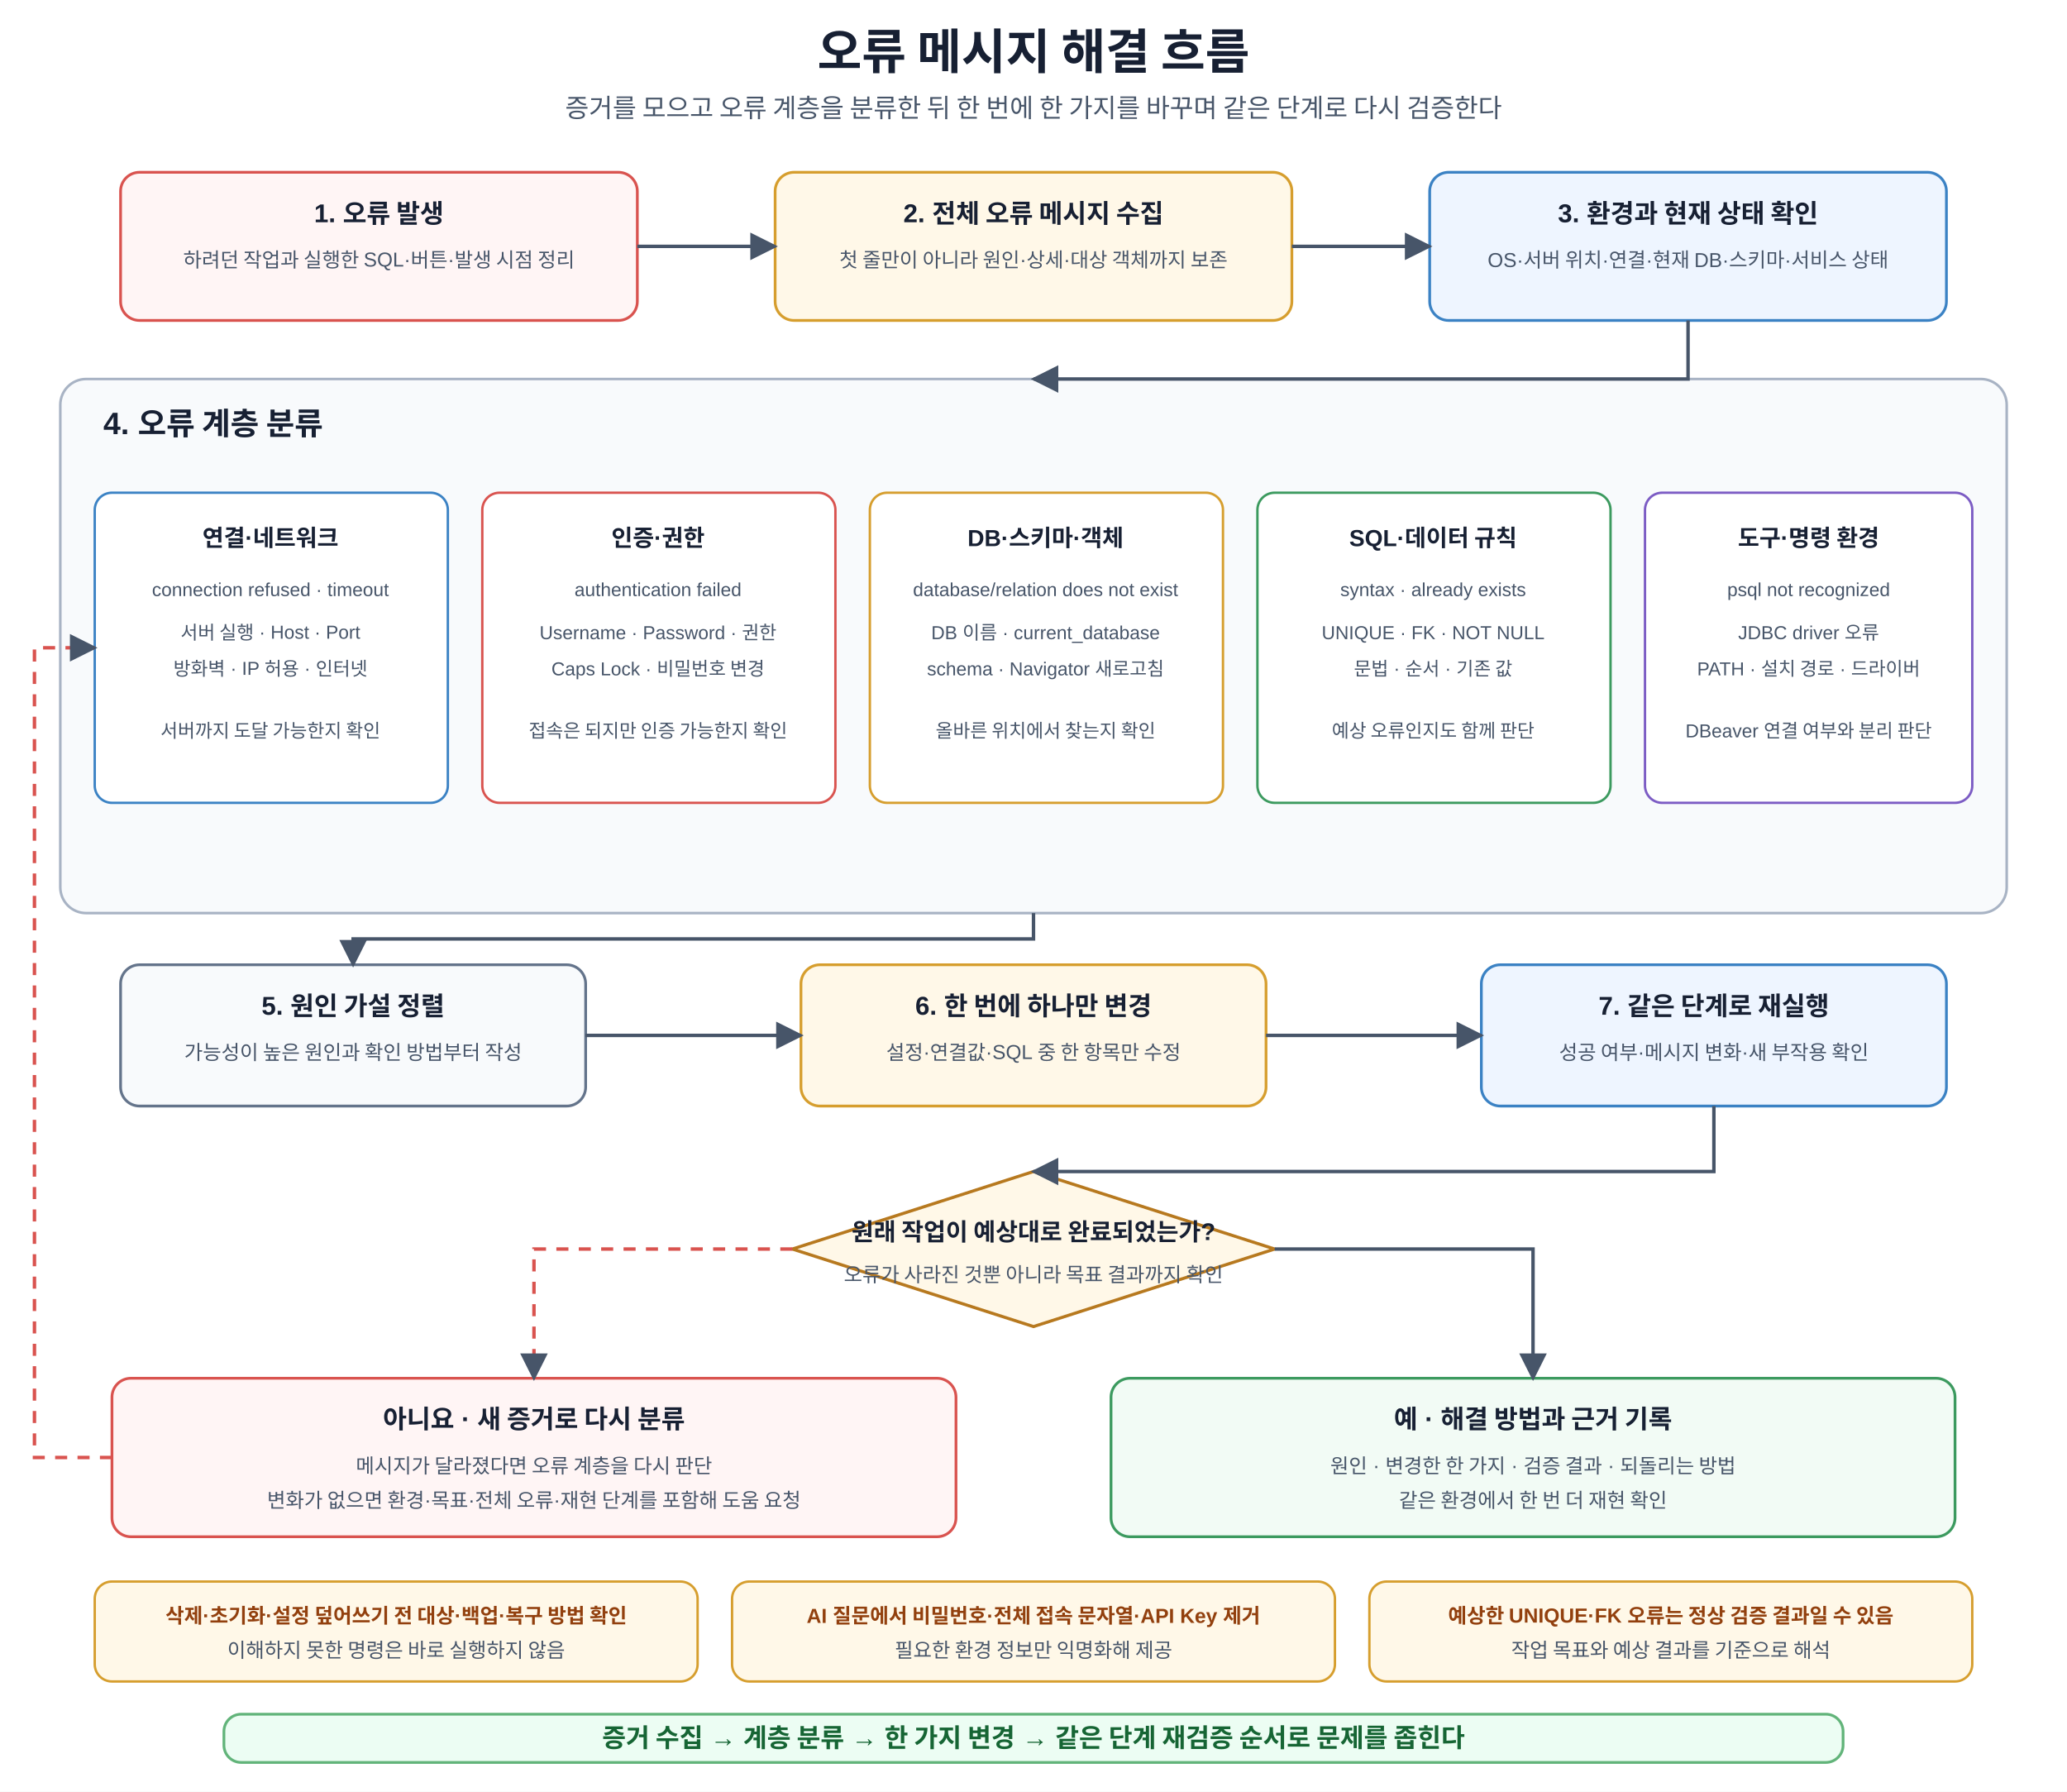
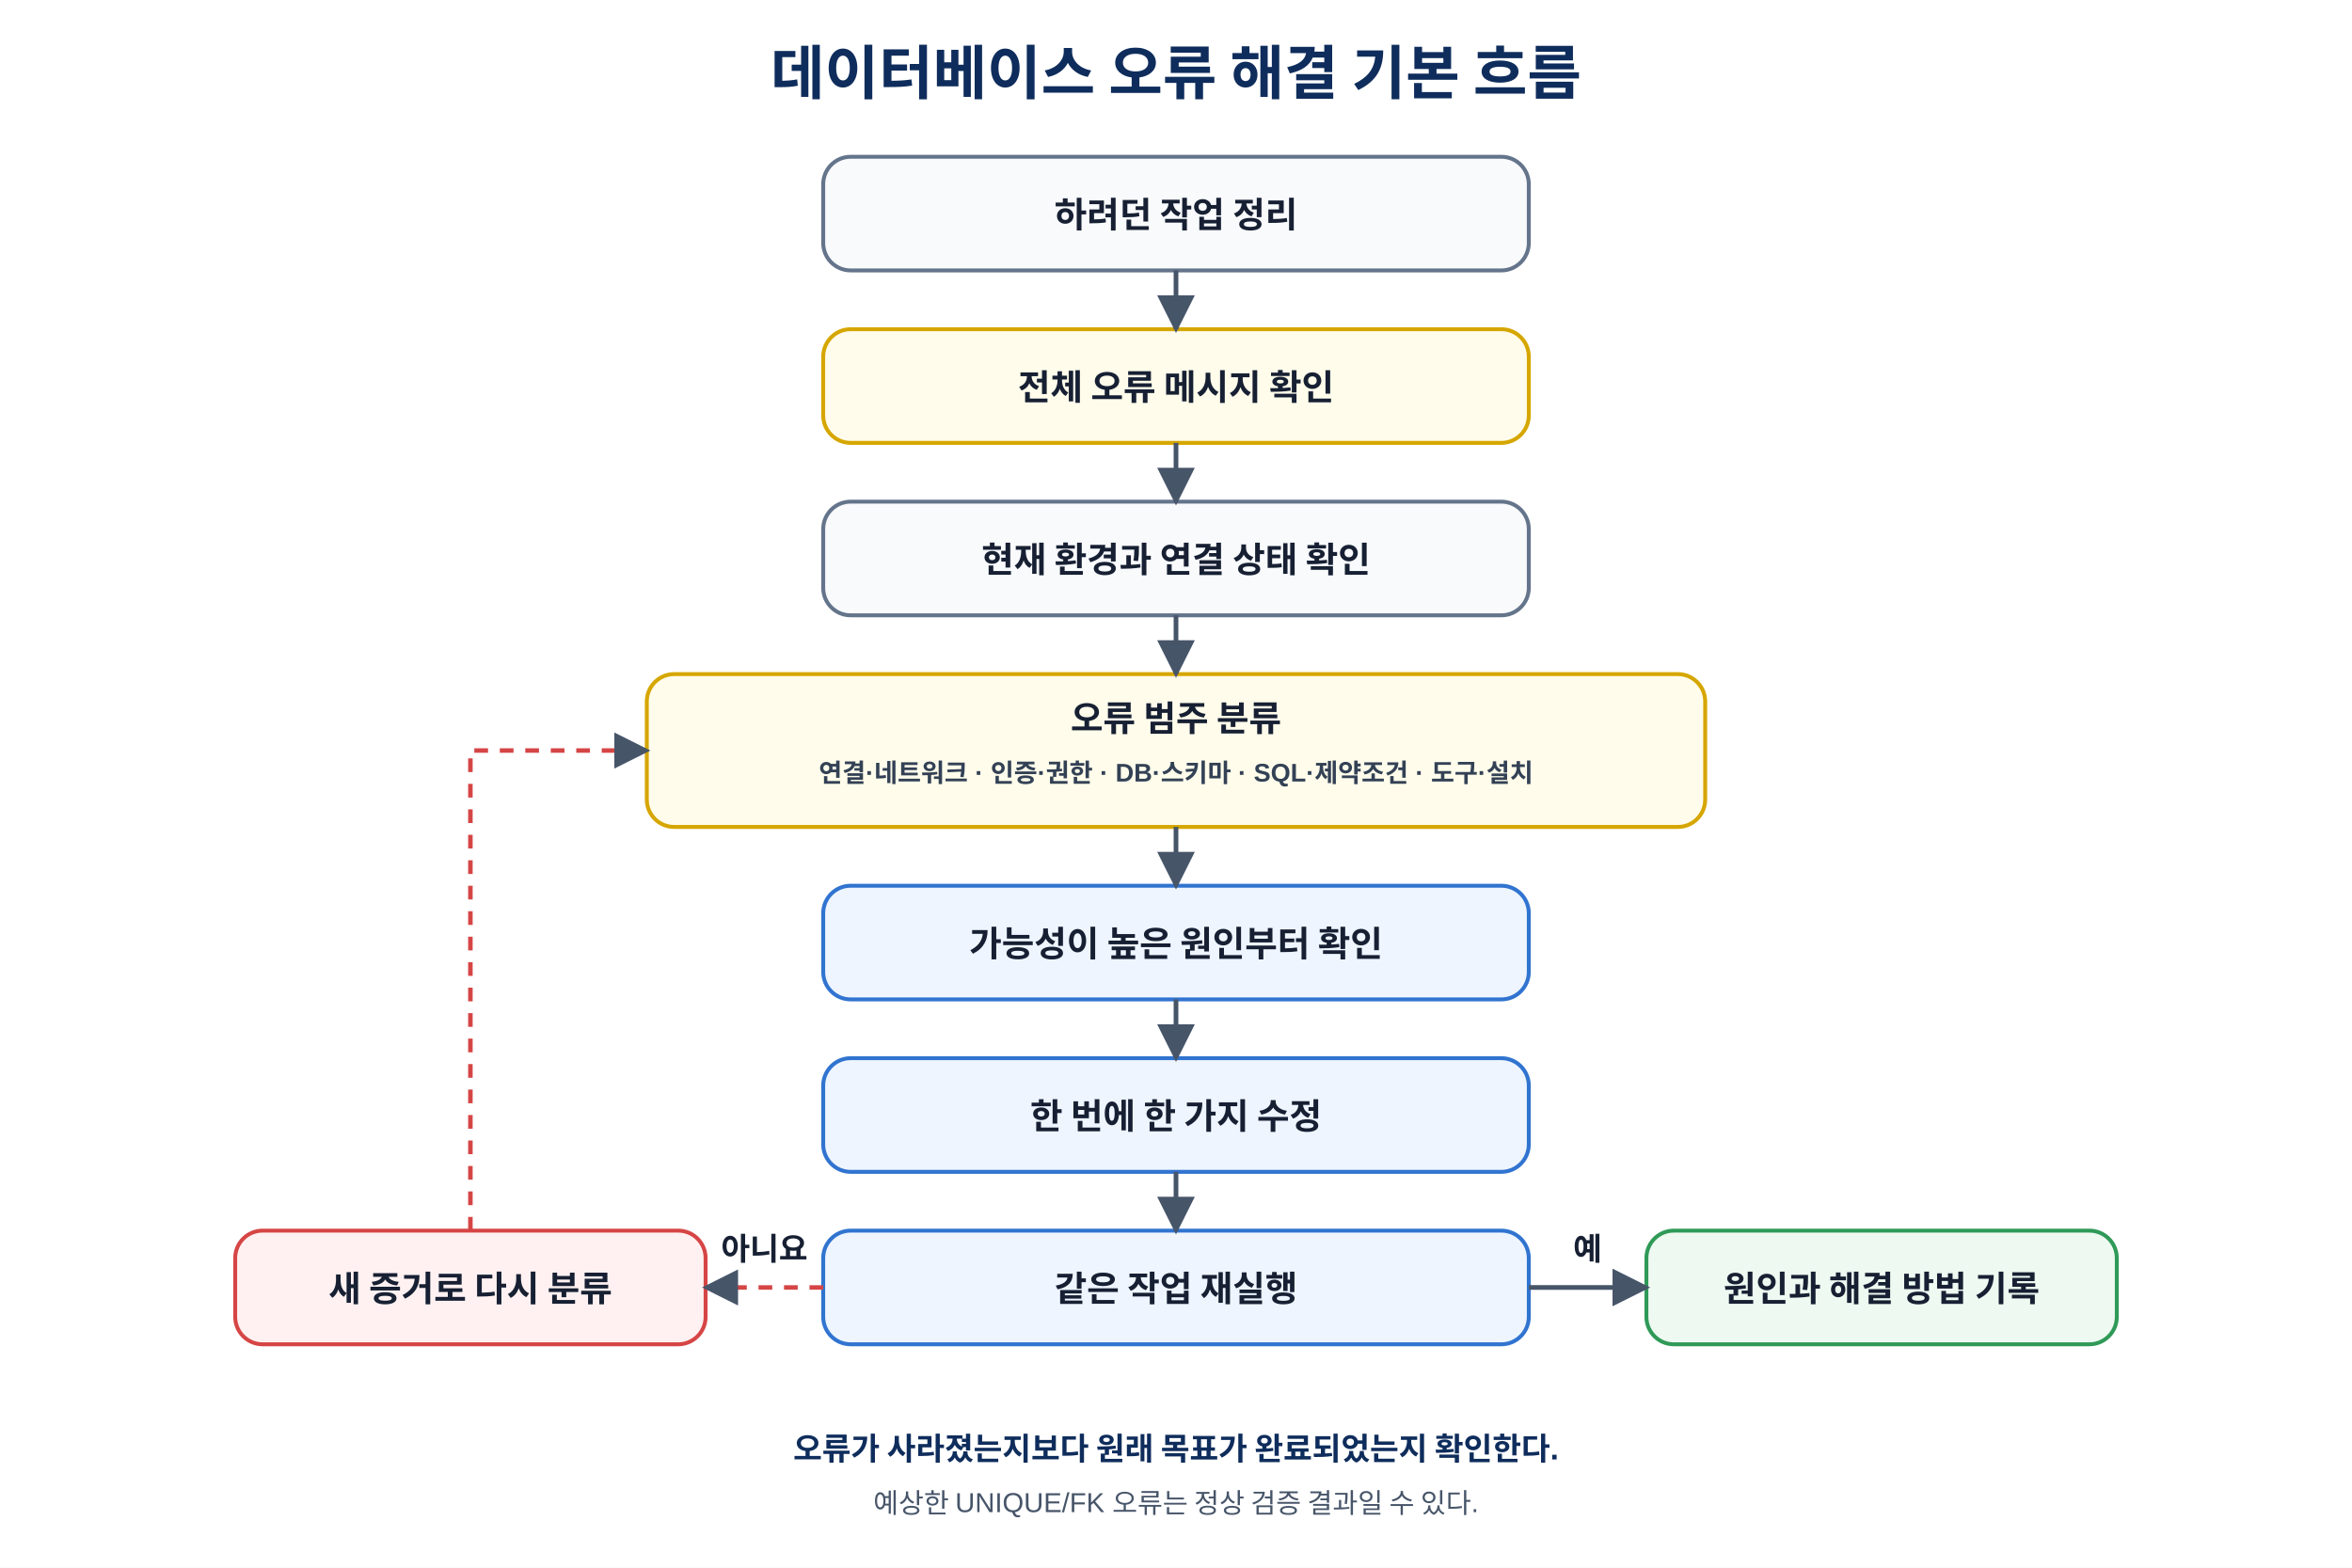
- <svg xmlns="http://www.w3.org/2000/svg" width="1200" height="1040" viewBox="0 0 1200 1040" role="img" aria-labelledby="title desc">
+ <svg xmlns="http://www.w3.org/2000/svg" width="100%" viewBox="0 0 1200 800" role="img" aria-labelledby="title desc">
  <defs>
-     <marker id="a" viewBox="0 0 10 10" refX="9" refY="5" markerWidth="8" markerHeight="8" orient="auto">
-       <path d="M0 0L10 5L0 10z" fill="#475569" />
+     <marker id="arrow" viewBox="0 0 10 10" refX="9" refY="5" markerWidth="8" markerHeight="8" orient="auto">
+       <path d="M0 0L10 5L0 10Z" fill="#475569" />
    </marker>
-     <style>text{font-family:Malgun Gothic,Apple SD Gothic Neo,Noto Sans KR,Arial,sans-serif;fill:#172033}.t{font-size:28px;font-weight:700;text-anchor:middle}.s{font-size:15px;text-anchor:middle;fill:#475569}.step{fill:#fff;stroke-width:1.6;rx:11}.blue{fill:#eef5ff;stroke:#3b82c4}.orange{fill:#fff8e8;stroke:#d69e2e}.green{fill:#f2fbf5;stroke:#3c9a5f}.purple{fill:#f5f1ff;stroke:#7c5cc4}.red{fill:#fff5f5;stroke:#d9534f}.gray{fill:#f8fafc;stroke:#64748b}.h{font-size:15px;font-weight:700;text-anchor:middle}.m{font-size:11.7px;text-anchor:middle;fill:#475569}.panel{fill:#f8fafc;stroke:#a8b3c4;stroke-width:1.5;rx:15}.pt{font-size:18px;font-weight:700}.card{fill:#fff;stroke-width:1.4;rx:10}.ch{font-size:13.5px;font-weight:700;text-anchor:middle}.cm{font-size:10.9px;text-anchor:middle;fill:#475569}.decision{fill:#fff8e8;stroke:#b7791f;stroke-width:1.8}.dt{font-size:14px;font-weight:700;text-anchor:middle}.arr{stroke:#475569;stroke-width:2;fill:none;marker-end:url(#a)}.back{stroke:#d9534f;stroke-width:2;fill:none;stroke-dasharray:7 6;marker-end:url(#a)}.note{fill:#fff8e8;stroke:#d69e2e;stroke-width:1.4;rx:10}.nt{font-size:11.8px;font-weight:700;text-anchor:middle;fill:#92400e}.core{fill:#ecfdf3;stroke:#62b47a;stroke-width:1.6;rx:10}.cv{font-size:15px;font-weight:700;text-anchor:middle;fill:#166534}</style>
+     <style>
+       text{font-family:"Malgun Gothic","Apple SD Gothic Neo","Noto Sans KR",Arial,sans-serif;fill:#172033}
+       .title{font-size:30px;font-weight:700;text-anchor:middle;fill:#0f2d5c}
+       .box{fill:#f8fafc;stroke:#64748b;stroke-width:2}
+       .warn{fill:#fffceb;stroke:#d6a600;stroke-width:2}
+       .fix{fill:#eef5ff;stroke:#3174d0;stroke-width:2}
+       .ok{fill:#eef9f1;stroke:#2f9a58;stroke-width:2}
+       .bad{fill:#fff1f1;stroke:#d64545;stroke-width:2}
+       .name{font-size:18px;font-weight:700;text-anchor:middle}
+       .sub{font-size:14px;text-anchor:middle;fill:#475569}
+       .tag{font-size:13px;font-weight:700;text-anchor:middle;fill:#334155}
+       .line{stroke:#475569;stroke-width:2.4;fill:none;marker-end:url(#arrow)}
+       .loop{stroke:#d64545;stroke-width:2.3;fill:none;stroke-dasharray:7 6;marker-end:url(#arrow)}
+       .label{font-size:16px;font-weight:700;text-anchor:middle}
+       .note{font-size:16px;font-weight:700;text-anchor:middle;fill:#0f2d5c}
+     </style>
  </defs>
-   <rect width="1200" height="1040" fill="#fff" />
-   <text x="600" y="40" class="t">오류 메시지 해결 흐름</text>
-   <text x="600" y="68" class="s">증거를 모으고 오류 계층을 분류한 뒤 한 번에 한 가지를 바꾸며 같은 단계로 다시 검증한다</text>
-   <rect x="70" y="100" width="300" height="86" class="step red" />
-   <text x="220" y="129" class="h">1. 오류 발생</text>
-   <text x="220" y="155" class="m">하려던 작업과 실행한 SQL·버튼·발생 시점 정리</text>
-   <rect x="450" y="100" width="300" height="86" class="step orange" />
-   <text x="600" y="129" class="h">2. 전체 오류 메시지 수집</text>
-   <text x="600" y="155" class="m">첫 줄만이 아니라 원인·상세·대상 객체까지 보존</text>
-   <rect x="830" y="100" width="300" height="86" class="step blue" />
-   <text x="980" y="129" class="h">3. 환경과 현재 상태 확인</text>
-   <text x="980" y="155" class="m">OS·서버 위치·연결·현재 DB·스키마·서비스 상태</text>
-   <path d="M370 143H450" class="arr" />
-   <path d="M750 143H830" class="arr" />
-   <rect x="35" y="220" width="1130" height="310" class="panel" />
-   <text x="60" y="252" class="pt">4. 오류 계층 분류</text>
-   <rect x="55" y="286" width="205" height="180" class="card blue" />
-   <text x="157" y="317" class="ch">연결·네트워크</text>
-   <text x="157" y="346" class="cm">connection refused · timeout</text>
-   <text x="157" y="371" class="cm">서버 실행 · Host · Port</text>
-   <text x="157" y="392" class="cm">방화벽 · IP 허용 · 인터넷</text>
-   <text x="157" y="428" class="cm">서버까지 도달 가능한지 확인</text>
-   <rect x="280" y="286" width="205" height="180" class="card red" />
-   <text x="382" y="317" class="ch">인증·권한</text>
-   <text x="382" y="346" class="cm">authentication failed</text>
-   <text x="382" y="371" class="cm">Username · Password · 권한</text>
-   <text x="382" y="392" class="cm">Caps Lock · 비밀번호 변경</text>
-   <text x="382" y="428" class="cm">접속은 되지만 인증 가능한지 확인</text>
-   <rect x="505" y="286" width="205" height="180" class="card orange" />
-   <text x="607" y="317" class="ch">DB·스키마·객체</text>
-   <text x="607" y="346" class="cm">database/relation does not exist</text>
-   <text x="607" y="371" class="cm">DB 이름 · current_database</text>
-   <text x="607" y="392" class="cm">schema · Navigator 새로고침</text>
-   <text x="607" y="428" class="cm">올바른 위치에서 찾는지 확인</text>
-   <rect x="730" y="286" width="205" height="180" class="card green" />
-   <text x="832" y="317" class="ch">SQL·데이터 규칙</text>
-   <text x="832" y="346" class="cm">syntax · already exists</text>
-   <text x="832" y="371" class="cm">UNIQUE · FK · NOT NULL</text>
-   <text x="832" y="392" class="cm">문법 · 순서 · 기존 값</text>
-   <text x="832" y="428" class="cm">예상 오류인지도 함께 판단</text>
-   <rect x="955" y="286" width="190" height="180" class="card purple" />
-   <text x="1050" y="317" class="ch">도구·명령 환경</text>
-   <text x="1050" y="346" class="cm">psql not recognized</text>
-   <text x="1050" y="371" class="cm">JDBC driver 오류</text>
-   <text x="1050" y="392" class="cm">PATH · 설치 경로 · 드라이버</text>
-   <text x="1050" y="428" class="cm">DBeaver 연결 여부와 분리 판단</text>
-   <path d="M980 186V220H600" class="arr" />
-   <rect x="70" y="560" width="270" height="82" class="step gray" />
-   <text x="205" y="589" class="h">5. 원인 가설 정렬</text>
-   <text x="205" y="615" class="m">가능성이 높은 원인과 확인 방법부터 작성</text>
-   <rect x="465" y="560" width="270" height="82" class="step orange" />
-   <text x="600" y="589" class="h">6. 한 번에 하나만 변경</text>
-   <text x="600" y="615" class="m">설정·연결값·SQL 중 한 항목만 수정</text>
-   <rect x="860" y="560" width="270" height="82" class="step blue" />
-   <text x="995" y="589" class="h">7. 같은 단계로 재실행</text>
-   <text x="995" y="615" class="m">성공 여부·메시지 변화·새 부작용 확인</text>
-   <path d="M600 530V545H205V560" class="arr" />
-   <path d="M340 601H465" class="arr" />
-   <path d="M735 601H860" class="arr" />
-   <polygon points="600,680 740,725 600,770 460,725" class="decision" />
-   <text x="600" y="720" class="dt">원래 작업이 예상대로 완료되었는가?</text>
-   <text x="600" y="744" class="m">오류가 사라진 것뿐 아니라 목표 결과까지 확인</text>
-   <path d="M995 642V680H600" class="arr" />
-   <rect x="65" y="800" width="490" height="92" class="step red" />
-   <text x="310" y="829" class="h">아니요 · 새 증거로 다시 분류</text>
-   <text x="310" y="855" class="m">메시지가 달라졌다면 오류 계층을 다시 판단</text>
-   <text x="310" y="875" class="m">변화가 없으면 환경·목표·전체 오류·재현 단계를 포함해 도움 요청</text>
-   <rect x="645" y="800" width="490" height="92" class="step green" />
-   <text x="890" y="829" class="h">예 · 해결 방법과 근거 기록</text>
-   <text x="890" y="855" class="m">원인 · 변경한 한 가지 · 검증 결과 · 되돌리는 방법</text>
-   <text x="890" y="875" class="m">같은 환경에서 한 번 더 재현 확인</text>
-   <path d="M460 725H310V800" class="back" />
-   <path d="M740 725H890V800" class="arr" />
-   <path d="M65 846H20V376H55" class="back" />
-   <rect x="55" y="918" width="350" height="58" class="note" />
-   <text x="230" y="942" class="nt">삭제·초기화·설정 덮어쓰기 전 대상·백업·복구 방법 확인</text>
-   <text x="230" y="962" class="m">이해하지 못한 명령은 바로 실행하지 않음</text>
-   <rect x="425" y="918" width="350" height="58" class="note" />
-   <text x="600" y="942" class="nt">AI 질문에서 비밀번호·전체 접속 문자열·API Key 제거</text>
-   <text x="600" y="962" class="m">필요한 환경 정보만 익명화해 제공</text>
-   <rect x="795" y="918" width="350" height="58" class="note" />
-   <text x="970" y="942" class="nt">예상한 UNIQUE·FK 오류는 정상 검증 결과일 수 있음</text>
-   <text x="970" y="962" class="m">작업 목표와 예상 결과를 기준으로 해석</text>
-   <rect x="130" y="995" width="940" height="28" class="core" />
-   <text x="600" y="1014" class="cv">증거 수집 → 계층 분류 → 한 가지 변경 → 같은 단계 재검증 순서로 문제를 좁힌다</text>
+   <rect width="1200" height="800" fill="#fff" />
+   <text x="600" y="48" class="title">데이터베이스 오류 해결 기본 흐름</text>
+   <rect x="420" y="80" width="360" height="58" rx="14" class="box" />
+   <text x="600" y="116" class="name">하려던 작업 정리</text>
+   <rect x="420" y="168" width="360" height="58" rx="14" class="warn" />
+   <text x="600" y="204" class="name">전체 오류 메시지 확인</text>
+   <rect x="420" y="256" width="360" height="58" rx="14" class="box" />
+   <text x="600" y="292" class="name">현재 환경과 연결 상태 확인</text>
+   <rect x="330" y="344" width="540" height="78" rx="14" class="warn" />
+   <text x="600" y="373" class="name">오류 범주 분류</text>
+   <text x="600" y="399" class="tag">연결·네트워크 · 인증·권한 · DB·스키마 · SQL·제약조건 · 도구·설치</text>
+   <rect x="420" y="452" width="360" height="58" rx="14" class="fix" />
+   <text x="600" y="488" class="name">가능성이 높은 원인부터 확인</text>
+   <rect x="420" y="540" width="360" height="58" rx="14" class="fix" />
+   <text x="600" y="576" class="name">한 번에 한 가지 수정</text>
+   <rect x="420" y="628" width="360" height="58" rx="14" class="fix" />
+   <text x="600" y="664" class="name">같은 작업 재실행</text>
+   <rect x="840" y="628" width="240" height="58" rx="14" class="ok" />
+   <text x="960" y="664" class="name">원인과 해결 방법 기록</text>
+   <rect x="120" y="628" width="240" height="58" rx="14" class="bad" />
+   <text x="240" y="664" class="name">새 증거로 다시 분류</text>
+   <path d="M600 138V168" class="line" />
+   <path d="M600 226V256" class="line" />
+   <path d="M600 314V344" class="line" />
+   <path d="M600 422V452" class="line" />
+   <path d="M600 510V540" class="line" />
+   <path d="M600 598V628" class="line" />
+   <path d="M780 657H840" class="line" />
+   <text x="810" y="643" class="label" fill="#166534">예</text>
+   <path d="M420 657H360" class="loop" />
+   <text x="390" y="643" class="label" fill="#b42323">아니요</text>
+   <path d="M240 628V383H330" class="loop" />
+   <text x="600" y="745" class="note">오류가 사라졌는지보다 원래 목표가 완료되었는지 확인한다.</text>
+   <text x="600" y="772" class="sub">예상한 UNIQUE/FK 오류는 정상 검증 결과일 수 있다.</text>
</svg>
